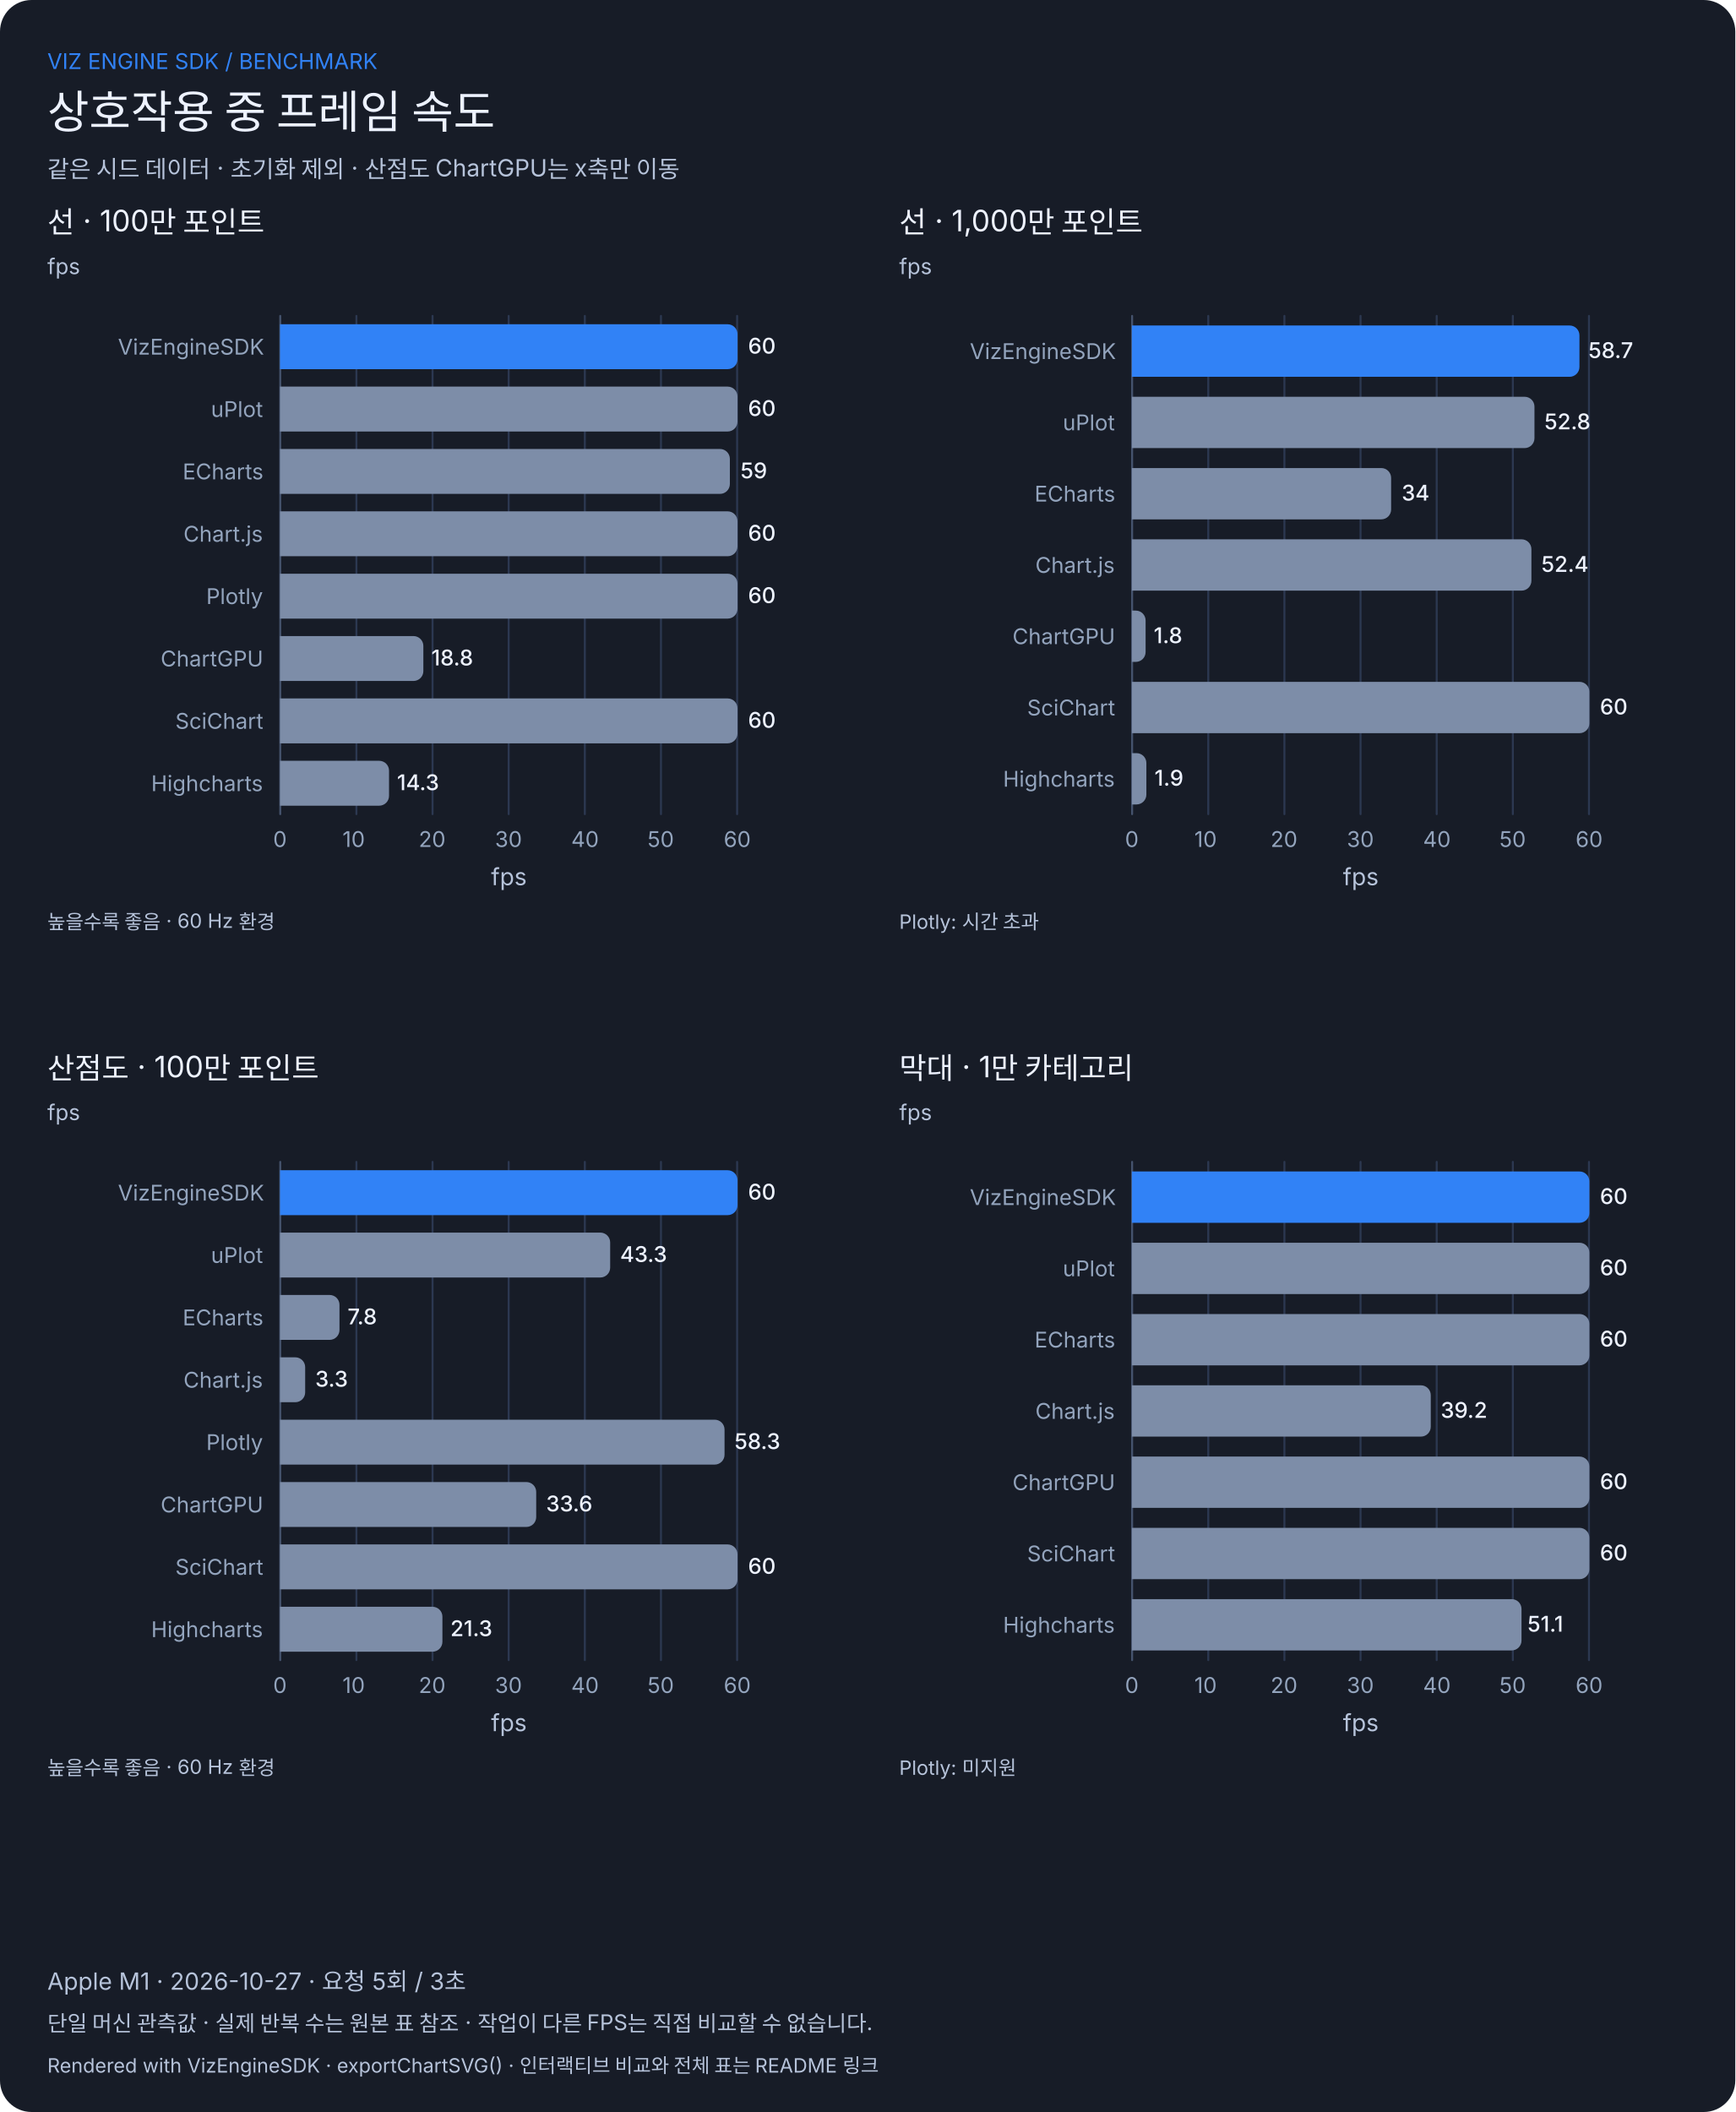
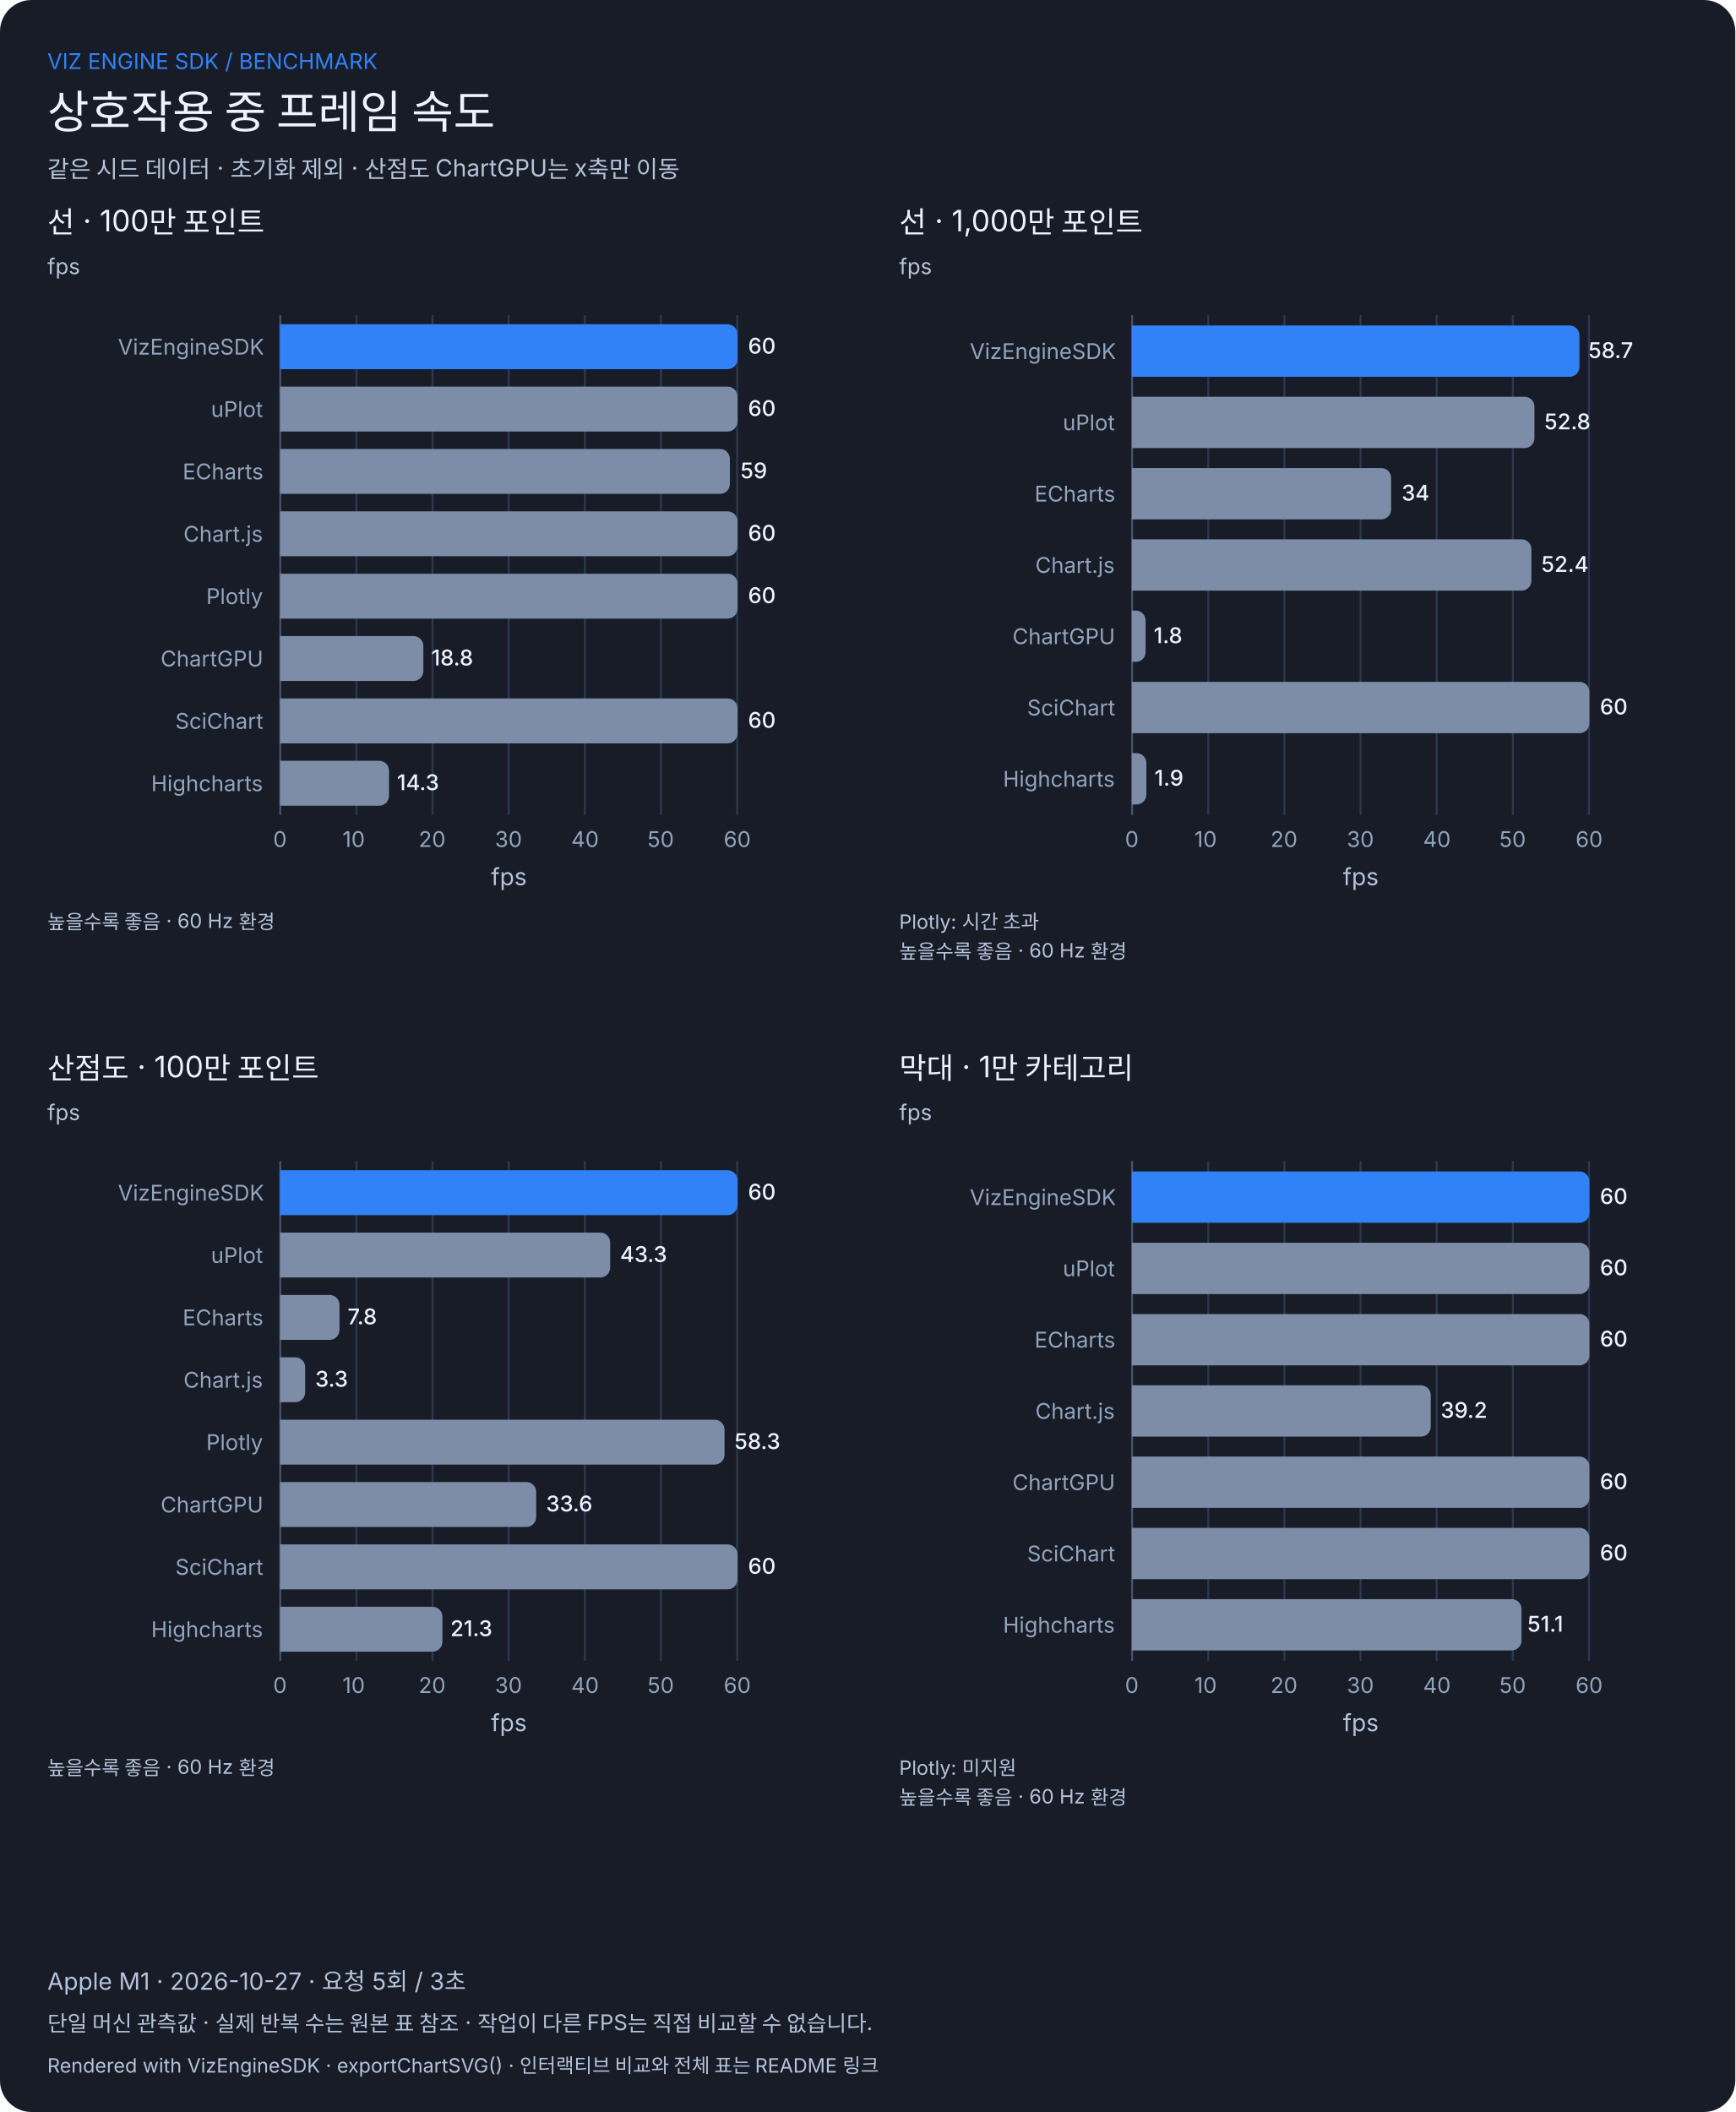
<svg xmlns="http://www.w3.org/2000/svg" width="880" height="1071" viewBox="0 0 880 1071" role="img" aria-labelledby="report-title report-desc">
  <rect width="100%" height="100%" rx="16" fill="#171c27" />
  <text x="24" y="35" font-family="system-ui, -apple-system, sans-serif" font-size="11" fill="#3182f6">VIZ ENGINE SDK / BENCHMARK</text>
  <text x="24" y="65" font-family="system-ui, -apple-system, sans-serif" font-size="23" fill="#edf2ff">상호작용 중 프레임 속도</text>
  <text x="24" y="90" font-family="system-ui, -apple-system, sans-serif" font-size="12" fill="#b6c3da">같은 시드 데이터 · 초기화 제외 · 산점도 ChartGPU는 x축만 이동</text>
  <text x="24" y="118" font-family="system-ui, -apple-system, sans-serif" font-size="15" fill="#edf2ff">선 · 100만 포인트</text>
  <text x="24" y="139" font-family="system-ui, -apple-system, sans-serif" font-size="11" fill="#b6c3da">fps</text>
  <svg x="24" y="148" width="416" height="305" viewBox="0 0 416 305">
    <rect data-layer="background" x="0" y="0" width="416" height="305" fill="rgba(23, 28, 39, 1)" />
    <g data-layer="grid">
      <path d="M156.74 12.19L156.74 264.85" fill="none" stroke="rgb(44,56,81)" stroke-width="1" stroke-linecap="round" stroke-linejoin="round" />
      <path d="M195.35 12.19L195.35 264.85" fill="none" stroke="rgb(44,56,81)" stroke-width="1" stroke-linecap="round" stroke-linejoin="round" />
      <path d="M233.96 12.19L233.96 264.85" fill="none" stroke="rgb(44,56,81)" stroke-width="1" stroke-linecap="round" stroke-linejoin="round" />
      <path d="M272.58 12.19L272.58 264.85" fill="none" stroke="rgb(44,56,81)" stroke-width="1" stroke-linecap="round" stroke-linejoin="round" />
      <path d="M311.19 12.19L311.19 264.85" fill="none" stroke="rgb(44,56,81)" stroke-width="1" stroke-linecap="round" stroke-linejoin="round" />
      <path d="M349.81 12.19L349.81 264.85" fill="none" stroke="rgb(44,56,81)" stroke-width="1" stroke-linecap="round" stroke-linejoin="round" />
      <path d="M118.12 12.19L118.12 264.85" fill="none" stroke="rgb(69,83,109)" stroke-width="1" stroke-linecap="round" stroke-linejoin="round" />
    </g>
    <g data-layer="plot">
      <g data-layer="bars">
        <path d="M118 16.43L118 39.2L345 39.2C347.76 39.2 350 36.96 350 34.2L350 21.43C350 18.67 347.76 16.43 345 16.43Z" fill="rgb(49,130,246)" />
        <path d="M118 48.05L118 70.82L345 70.82C347.76 70.82 350 68.58 350 65.82L350 53.05C350 50.29 347.76 48.05 345 48.05Z" fill="rgb(125,141,168)" />
        <path d="M118 79.68L118 102.45L341.13 102.45C343.89 102.45 346.13 100.21 346.13 97.45L346.13 84.68C346.13 81.92 343.89 79.68 341.13 79.68Z" fill="rgb(125,141,168)" />
        <path d="M118 111.3L118 134.07L345 134.07C347.76 134.07 350 131.83 350 129.07L350 116.3C350 113.54 347.76 111.3 345 111.3Z" fill="rgb(125,141,168)" />
        <path d="M118 142.93L118 165.7L345 165.7C347.76 165.7 350 163.46 350 160.7L350 147.93C350 145.17 347.76 142.93 345 142.93Z" fill="rgb(125,141,168)" />
        <path d="M118 174.55L118 197.32L185.69 197.32C188.45 197.32 190.69 195.08 190.69 192.32L190.69 179.55C190.69 176.79 188.45 174.55 185.69 174.55Z" fill="rgb(125,141,168)" />
        <path d="M118 206.18L118 228.95L345 228.95C347.76 228.95 350 226.71 350 223.95L350 211.18C350 208.42 347.76 206.18 345 206.18Z" fill="rgb(125,141,168)" />
        <path d="M118 237.8L118 260.57L168.29 260.57C171.05 260.57 173.29 258.33 173.29 255.57L173.29 242.8C173.29 240.04 171.05 237.8 168.29 237.8Z" fill="rgb(125,141,168)" />
      </g>
    </g>
    <g data-layer="overlay">
      <text x="225.02" y="296.5" dominant-baseline="central" text-anchor="start" font-family="system-ui, -apple-system, sans-serif" font-size="12px" fill="rgb(182, 195, 218)">fps</text>
      <text x="355.35" y="27.31" dominant-baseline="central" text-anchor="start" font-family="system-ui, -apple-system, sans-serif" font-size="11px" font-weight="500" fill="rgb(237, 242, 255)">60</text>
      <text x="355.35" y="58.94" dominant-baseline="central" text-anchor="start" font-family="system-ui, -apple-system, sans-serif" font-size="11px" font-weight="500" fill="rgb(237, 242, 255)">60</text>
      <text x="351.48" y="90.56" dominant-baseline="central" text-anchor="start" font-family="system-ui, -apple-system, sans-serif" font-size="11px" font-weight="500" fill="rgb(237, 242, 255)">59</text>
      <text x="355.35" y="122.19" dominant-baseline="central" text-anchor="start" font-family="system-ui, -apple-system, sans-serif" font-size="11px" font-weight="500" fill="rgb(237, 242, 255)">60</text>
      <text x="355.35" y="153.81" dominant-baseline="central" text-anchor="start" font-family="system-ui, -apple-system, sans-serif" font-size="11px" font-weight="500" fill="rgb(237, 242, 255)">60</text>
      <text x="194.71" y="185.44" dominant-baseline="central" text-anchor="start" font-family="system-ui, -apple-system, sans-serif" font-size="11px" font-weight="500" fill="rgb(237, 242, 255)">18.8</text>
      <text x="355.35" y="217.06" dominant-baseline="central" text-anchor="start" font-family="system-ui, -apple-system, sans-serif" font-size="11px" font-weight="500" fill="rgb(237, 242, 255)">60</text>
      <text x="177.3" y="248.69" dominant-baseline="central" text-anchor="start" font-family="system-ui, -apple-system, sans-serif" font-size="11px" font-weight="500" fill="rgb(237, 242, 255)">14.3</text>
      <text x="114.5" y="277.5" dominant-baseline="central" text-anchor="start" font-family="system-ui, -apple-system, sans-serif" font-size="11px" fill="rgb(147, 164, 189)">0</text>
      <text x="149.66" y="277.5" dominant-baseline="central" text-anchor="start" font-family="system-ui, -apple-system, sans-serif" font-size="11px" fill="rgb(147, 164, 189)">10</text>
      <text x="188.33" y="277.5" dominant-baseline="central" text-anchor="start" font-family="system-ui, -apple-system, sans-serif" font-size="11px" fill="rgb(147, 164, 189)">20</text>
      <text x="227" y="277.5" dominant-baseline="central" text-anchor="start" font-family="system-ui, -apple-system, sans-serif" font-size="11px" fill="rgb(147, 164, 189)">30</text>
      <text x="265.66" y="277.5" dominant-baseline="central" text-anchor="start" font-family="system-ui, -apple-system, sans-serif" font-size="11px" fill="rgb(147, 164, 189)">40</text>
      <text x="304.33" y="277.5" dominant-baseline="central" text-anchor="start" font-family="system-ui, -apple-system, sans-serif" font-size="11px" fill="rgb(147, 164, 189)">50</text>
      <text x="343" y="277.5" dominant-baseline="central" text-anchor="start" font-family="system-ui, -apple-system, sans-serif" font-size="11px" fill="rgb(147, 164, 189)">60</text>
      <text x="35.81" y="27.81" dominant-baseline="central" text-anchor="start" font-family="system-ui, -apple-system, sans-serif" font-size="11px" fill="rgb(147, 164, 189)">VizEngineSDK</text>
      <text x="82.98" y="59.44" dominant-baseline="central" text-anchor="start" font-family="system-ui, -apple-system, sans-serif" font-size="11px" fill="rgb(147, 164, 189)">uPlot</text>
      <text x="68.63" y="91.06" dominant-baseline="central" text-anchor="start" font-family="system-ui, -apple-system, sans-serif" font-size="11px" fill="rgb(147, 164, 189)">ECharts</text>
      <text x="69.03" y="122.69" dominant-baseline="central" text-anchor="start" font-family="system-ui, -apple-system, sans-serif" font-size="11px" fill="rgb(147, 164, 189)">Chart.js</text>
      <text x="80.58" y="154.31" dominant-baseline="central" text-anchor="start" font-family="system-ui, -apple-system, sans-serif" font-size="11px" fill="rgb(147, 164, 189)">Plotly</text>
      <text x="57.45" y="185.94" dominant-baseline="central" text-anchor="start" font-family="system-ui, -apple-system, sans-serif" font-size="11px" fill="rgb(147, 164, 189)">ChartGPU</text>
      <text x="64.89" y="217.56" dominant-baseline="central" text-anchor="start" font-family="system-ui, -apple-system, sans-serif" font-size="11px" fill="rgb(147, 164, 189)">SciChart</text>
      <text x="52.66" y="249.19" dominant-baseline="central" text-anchor="start" font-family="system-ui, -apple-system, sans-serif" font-size="11px" fill="rgb(147, 164, 189)">Highcharts</text>
    </g>
  </svg>
  <text x="24" y="471" font-family="system-ui, -apple-system, sans-serif" font-size="10" fill="#b6c3da">높을수록 좋음 · 60 Hz 환경</text>
  <text x="456" y="118" font-family="system-ui, -apple-system, sans-serif" font-size="15" fill="#edf2ff">선 · 1,000만 포인트</text>
  <text x="456" y="139" font-family="system-ui, -apple-system, sans-serif" font-size="11" fill="#b6c3da">fps</text>
  <svg x="456" y="148" width="416" height="305" viewBox="0 0 416 305">
    <rect data-layer="background" x="0" y="0" width="416" height="305" fill="rgba(23, 28, 39, 1)" />
    <g data-layer="grid">
      <path d="M156.74 12.19L156.74 264.85" fill="none" stroke="rgb(44,56,81)" stroke-width="1" stroke-linecap="round" stroke-linejoin="round" />
      <path d="M195.35 12.19L195.35 264.85" fill="none" stroke="rgb(44,56,81)" stroke-width="1" stroke-linecap="round" stroke-linejoin="round" />
      <path d="M233.96 12.19L233.96 264.85" fill="none" stroke="rgb(44,56,81)" stroke-width="1" stroke-linecap="round" stroke-linejoin="round" />
      <path d="M272.58 12.19L272.58 264.85" fill="none" stroke="rgb(44,56,81)" stroke-width="1" stroke-linecap="round" stroke-linejoin="round" />
      <path d="M311.19 12.19L311.19 264.85" fill="none" stroke="rgb(44,56,81)" stroke-width="1" stroke-linecap="round" stroke-linejoin="round" />
      <path d="M349.81 12.19L349.81 264.85" fill="none" stroke="rgb(44,56,81)" stroke-width="1" stroke-linecap="round" stroke-linejoin="round" />
      <path d="M118.12 12.19L118.12 264.85" fill="none" stroke="rgb(69,83,109)" stroke-width="1" stroke-linecap="round" stroke-linejoin="round" />
    </g>
    <g data-layer="plot">
      <g data-layer="bars">
        <path d="M118 17.06L118 43.08L339.97 43.08C342.73 43.08 344.97 40.84 344.97 38.08L344.97 22.06C344.97 19.3 342.73 17.06 339.97 17.06Z" fill="rgb(49,130,246)" />
        <path d="M118 53.2L118 79.23L317.16 79.23C319.92 79.23 322.16 76.99 322.16 74.23L322.16 58.2C322.16 55.44 319.92 53.2 317.16 53.2Z" fill="rgb(125,141,168)" />
        <path d="M118 89.35L118 115.37L244.47 115.37C247.23 115.37 249.47 113.13 249.47 110.37L249.47 94.35C249.47 91.58 247.23 89.35 244.47 89.35Z" fill="rgb(125,141,168)" />
        <path d="M118 125.49L118 151.51L315.61 151.51C318.37 151.51 320.61 149.27 320.61 146.51L320.61 130.49C320.61 127.73 318.37 125.49 315.61 125.49Z" fill="rgb(125,141,168)" />
        <path d="M118 161.63L118 187.65L119.96 187.65C122.72 187.65 124.96 185.42 124.96 182.65L124.96 166.63C124.96 163.87 122.72 161.63 119.96 161.63Z" fill="rgb(125,141,168)" />
        <path d="M118 197.77L118 223.8L345 223.8C347.76 223.8 350 221.56 350 218.8L350 202.77C350 200.01 347.76 197.77 345 197.77Z" fill="rgb(125,141,168)" />
        <path d="M118 233.92L118 259.94L120.35 259.94C123.11 259.94 125.35 257.7 125.35 254.94L125.35 238.92C125.35 236.16 123.11 233.92 120.35 233.92Z" fill="rgb(125,141,168)" />
      </g>
    </g>
    <g data-layer="overlay">
      <text x="225.02" y="296.5" dominant-baseline="central" text-anchor="start" font-family="system-ui, -apple-system, sans-serif" font-size="12px" fill="rgb(182, 195, 218)">fps</text>
      <text x="349.49" y="29.56" dominant-baseline="central" text-anchor="start" font-family="system-ui, -apple-system, sans-serif" font-size="11px" font-weight="500" fill="rgb(237, 242, 255)">58.7</text>
      <text x="327.18" y="65.7" dominant-baseline="central" text-anchor="start" font-family="system-ui, -apple-system, sans-serif" font-size="11px" font-weight="500" fill="rgb(237, 242, 255)">52.8</text>
      <text x="254.8" y="101.84" dominant-baseline="central" text-anchor="start" font-family="system-ui, -apple-system, sans-serif" font-size="11px" font-weight="500" fill="rgb(237, 242, 255)">34</text>
      <text x="325.63" y="138" dominant-baseline="central" text-anchor="start" font-family="system-ui, -apple-system, sans-serif" font-size="11px" font-weight="500" fill="rgb(237, 242, 255)">52.4</text>
      <text x="129.05" y="174.14" dominant-baseline="central" text-anchor="start" font-family="system-ui, -apple-system, sans-serif" font-size="11px" font-weight="500" fill="rgb(237, 242, 255)">1.8</text>
      <text x="355.35" y="210.28" dominant-baseline="central" text-anchor="start" font-family="system-ui, -apple-system, sans-serif" font-size="11px" font-weight="500" fill="rgb(237, 242, 255)">60</text>
      <text x="129.44" y="246.42" dominant-baseline="central" text-anchor="start" font-family="system-ui, -apple-system, sans-serif" font-size="11px" font-weight="500" fill="rgb(237, 242, 255)">1.9</text>
      <text x="114.5" y="277.5" dominant-baseline="central" text-anchor="start" font-family="system-ui, -apple-system, sans-serif" font-size="11px" fill="rgb(147, 164, 189)">0</text>
      <text x="149.66" y="277.5" dominant-baseline="central" text-anchor="start" font-family="system-ui, -apple-system, sans-serif" font-size="11px" fill="rgb(147, 164, 189)">10</text>
      <text x="188.33" y="277.5" dominant-baseline="central" text-anchor="start" font-family="system-ui, -apple-system, sans-serif" font-size="11px" fill="rgb(147, 164, 189)">20</text>
      <text x="227" y="277.5" dominant-baseline="central" text-anchor="start" font-family="system-ui, -apple-system, sans-serif" font-size="11px" fill="rgb(147, 164, 189)">30</text>
      <text x="265.66" y="277.5" dominant-baseline="central" text-anchor="start" font-family="system-ui, -apple-system, sans-serif" font-size="11px" fill="rgb(147, 164, 189)">40</text>
      <text x="304.33" y="277.5" dominant-baseline="central" text-anchor="start" font-family="system-ui, -apple-system, sans-serif" font-size="11px" fill="rgb(147, 164, 189)">50</text>
      <text x="343" y="277.5" dominant-baseline="central" text-anchor="start" font-family="system-ui, -apple-system, sans-serif" font-size="11px" fill="rgb(147, 164, 189)">60</text>
      <text x="35.81" y="30.06" dominant-baseline="central" text-anchor="start" font-family="system-ui, -apple-system, sans-serif" font-size="11px" fill="rgb(147, 164, 189)">VizEngineSDK</text>
      <text x="82.98" y="66.2" dominant-baseline="central" text-anchor="start" font-family="system-ui, -apple-system, sans-serif" font-size="11px" fill="rgb(147, 164, 189)">uPlot</text>
      <text x="68.63" y="102.34" dominant-baseline="central" text-anchor="start" font-family="system-ui, -apple-system, sans-serif" font-size="11px" fill="rgb(147, 164, 189)">ECharts</text>
      <text x="69.03" y="138.5" dominant-baseline="central" text-anchor="start" font-family="system-ui, -apple-system, sans-serif" font-size="11px" fill="rgb(147, 164, 189)">Chart.js</text>
      <text x="57.45" y="174.64" dominant-baseline="central" text-anchor="start" font-family="system-ui, -apple-system, sans-serif" font-size="11px" fill="rgb(147, 164, 189)">ChartGPU</text>
      <text x="64.89" y="210.78" dominant-baseline="central" text-anchor="start" font-family="system-ui, -apple-system, sans-serif" font-size="11px" fill="rgb(147, 164, 189)">SciChart</text>
      <text x="52.66" y="246.92" dominant-baseline="central" text-anchor="start" font-family="system-ui, -apple-system, sans-serif" font-size="11px" fill="rgb(147, 164, 189)">Highcharts</text>
    </g>
  </svg>
  <text x="456" y="471" font-family="system-ui, -apple-system, sans-serif" font-size="10" fill="#b6c3da">Plotly: 시간 초과</text>
+   <text x="456" y="486" font-family="system-ui, -apple-system, sans-serif" font-size="10" fill="#b6c3da">높을수록 좋음 · 60 Hz 환경</text>
  <text x="24" y="547" font-family="system-ui, -apple-system, sans-serif" font-size="15" fill="#edf2ff">산점도 · 100만 포인트</text>
  <text x="24" y="568" font-family="system-ui, -apple-system, sans-serif" font-size="11" fill="#b6c3da">fps</text>
  <svg x="24" y="577" width="416" height="305" viewBox="0 0 416 305">
    <rect data-layer="background" x="0" y="0" width="416" height="305" fill="rgba(23, 28, 39, 1)" />
    <g data-layer="grid">
      <path d="M156.74 12.19L156.74 264.85" fill="none" stroke="rgb(44,56,81)" stroke-width="1" stroke-linecap="round" stroke-linejoin="round" />
      <path d="M195.35 12.19L195.35 264.85" fill="none" stroke="rgb(44,56,81)" stroke-width="1" stroke-linecap="round" stroke-linejoin="round" />
      <path d="M233.96 12.19L233.96 264.85" fill="none" stroke="rgb(44,56,81)" stroke-width="1" stroke-linecap="round" stroke-linejoin="round" />
      <path d="M272.58 12.19L272.58 264.85" fill="none" stroke="rgb(44,56,81)" stroke-width="1" stroke-linecap="round" stroke-linejoin="round" />
      <path d="M311.19 12.19L311.19 264.85" fill="none" stroke="rgb(44,56,81)" stroke-width="1" stroke-linecap="round" stroke-linejoin="round" />
      <path d="M349.81 12.19L349.81 264.85" fill="none" stroke="rgb(44,56,81)" stroke-width="1" stroke-linecap="round" stroke-linejoin="round" />
      <path d="M118.12 12.19L118.12 264.85" fill="none" stroke="rgb(69,83,109)" stroke-width="1" stroke-linecap="round" stroke-linejoin="round" />
    </g>
    <g data-layer="plot">
      <g data-layer="bars">
        <path d="M118 16.43L118 39.2L345 39.2C347.76 39.2 350 36.96 350 34.2L350 21.43C350 18.67 347.76 16.43 345 16.43Z" fill="rgb(49,130,246)" />
        <path d="M118 48.05L118 70.82L280.43 70.82C283.19 70.82 285.43 68.58 285.43 65.82L285.43 53.05C285.43 50.29 283.19 48.05 280.43 48.05Z" fill="rgb(125,141,168)" />
        <path d="M118 79.68L118 102.45L143.16 102.45C145.92 102.45 148.16 100.21 148.16 97.45L148.16 84.68C148.16 81.92 145.92 79.68 143.16 79.68Z" fill="rgb(125,141,168)" />
        <path d="M118 111.3L118 134.07L125.76 134.07C128.52 134.07 130.76 131.83 130.76 129.07L130.76 116.3C130.76 113.54 128.52 111.3 125.76 111.3Z" fill="rgb(125,141,168)" />
        <path d="M118 142.93L118 165.7L338.43 165.7C341.19 165.7 343.43 163.46 343.43 160.7L343.43 147.93C343.43 145.17 341.19 142.93 338.43 142.93Z" fill="rgb(125,141,168)" />
        <path d="M118 174.55L118 197.32L242.92 197.32C245.68 197.32 247.92 195.08 247.92 192.32L247.92 179.55C247.92 176.79 245.68 174.55 242.92 174.55Z" fill="rgb(125,141,168)" />
        <path d="M118 206.18L118 228.95L345 228.95C347.76 228.95 350 226.71 350 223.95L350 211.18C350 208.42 347.76 206.18 345 206.18Z" fill="rgb(125,141,168)" />
        <path d="M118 237.8L118 260.57L195.36 260.57C198.12 260.57 200.36 258.33 200.36 255.57L200.36 242.8C200.36 240.04 198.12 237.8 195.36 237.8Z" fill="rgb(125,141,168)" />
      </g>
    </g>
    <g data-layer="overlay">
      <text x="225.02" y="296.5" dominant-baseline="central" text-anchor="start" font-family="system-ui, -apple-system, sans-serif" font-size="12px" fill="rgb(182, 195, 218)">fps</text>
      <text x="355.35" y="27.31" dominant-baseline="central" text-anchor="start" font-family="system-ui, -apple-system, sans-serif" font-size="11px" font-weight="500" fill="rgb(237, 242, 255)">60</text>
      <text x="290.45" y="58.94" dominant-baseline="central" text-anchor="start" font-family="system-ui, -apple-system, sans-serif" font-size="11px" font-weight="500" fill="rgb(237, 242, 255)">43.3</text>
      <text x="152.25" y="90.56" dominant-baseline="central" text-anchor="start" font-family="system-ui, -apple-system, sans-serif" font-size="11px" font-weight="500" fill="rgb(237, 242, 255)">7.8</text>
      <text x="135.84" y="122.19" dominant-baseline="central" text-anchor="start" font-family="system-ui, -apple-system, sans-serif" font-size="11px" font-weight="500" fill="rgb(237, 242, 255)">3.3</text>
      <text x="348.45" y="153.81" dominant-baseline="central" text-anchor="start" font-family="system-ui, -apple-system, sans-serif" font-size="11px" font-weight="500" fill="rgb(237, 242, 255)">58.3</text>
      <text x="252.93" y="185.44" dominant-baseline="central" text-anchor="start" font-family="system-ui, -apple-system, sans-serif" font-size="11px" font-weight="500" fill="rgb(237, 242, 255)">33.6</text>
      <text x="355.35" y="217.06" dominant-baseline="central" text-anchor="start" font-family="system-ui, -apple-system, sans-serif" font-size="11px" font-weight="500" fill="rgb(237, 242, 255)">60</text>
      <text x="204.38" y="248.69" dominant-baseline="central" text-anchor="start" font-family="system-ui, -apple-system, sans-serif" font-size="11px" font-weight="500" fill="rgb(237, 242, 255)">21.3</text>
      <text x="114.5" y="277.5" dominant-baseline="central" text-anchor="start" font-family="system-ui, -apple-system, sans-serif" font-size="11px" fill="rgb(147, 164, 189)">0</text>
      <text x="149.66" y="277.5" dominant-baseline="central" text-anchor="start" font-family="system-ui, -apple-system, sans-serif" font-size="11px" fill="rgb(147, 164, 189)">10</text>
      <text x="188.33" y="277.5" dominant-baseline="central" text-anchor="start" font-family="system-ui, -apple-system, sans-serif" font-size="11px" fill="rgb(147, 164, 189)">20</text>
      <text x="227" y="277.5" dominant-baseline="central" text-anchor="start" font-family="system-ui, -apple-system, sans-serif" font-size="11px" fill="rgb(147, 164, 189)">30</text>
      <text x="265.66" y="277.5" dominant-baseline="central" text-anchor="start" font-family="system-ui, -apple-system, sans-serif" font-size="11px" fill="rgb(147, 164, 189)">40</text>
      <text x="304.33" y="277.5" dominant-baseline="central" text-anchor="start" font-family="system-ui, -apple-system, sans-serif" font-size="11px" fill="rgb(147, 164, 189)">50</text>
      <text x="343" y="277.5" dominant-baseline="central" text-anchor="start" font-family="system-ui, -apple-system, sans-serif" font-size="11px" fill="rgb(147, 164, 189)">60</text>
      <text x="35.81" y="27.81" dominant-baseline="central" text-anchor="start" font-family="system-ui, -apple-system, sans-serif" font-size="11px" fill="rgb(147, 164, 189)">VizEngineSDK</text>
      <text x="82.98" y="59.44" dominant-baseline="central" text-anchor="start" font-family="system-ui, -apple-system, sans-serif" font-size="11px" fill="rgb(147, 164, 189)">uPlot</text>
      <text x="68.63" y="91.06" dominant-baseline="central" text-anchor="start" font-family="system-ui, -apple-system, sans-serif" font-size="11px" fill="rgb(147, 164, 189)">ECharts</text>
      <text x="69.03" y="122.69" dominant-baseline="central" text-anchor="start" font-family="system-ui, -apple-system, sans-serif" font-size="11px" fill="rgb(147, 164, 189)">Chart.js</text>
      <text x="80.58" y="154.31" dominant-baseline="central" text-anchor="start" font-family="system-ui, -apple-system, sans-serif" font-size="11px" fill="rgb(147, 164, 189)">Plotly</text>
      <text x="57.45" y="185.94" dominant-baseline="central" text-anchor="start" font-family="system-ui, -apple-system, sans-serif" font-size="11px" fill="rgb(147, 164, 189)">ChartGPU</text>
      <text x="64.89" y="217.56" dominant-baseline="central" text-anchor="start" font-family="system-ui, -apple-system, sans-serif" font-size="11px" fill="rgb(147, 164, 189)">SciChart</text>
      <text x="52.66" y="249.19" dominant-baseline="central" text-anchor="start" font-family="system-ui, -apple-system, sans-serif" font-size="11px" fill="rgb(147, 164, 189)">Highcharts</text>
    </g>
  </svg>
  <text x="24" y="900" font-family="system-ui, -apple-system, sans-serif" font-size="10" fill="#b6c3da">높을수록 좋음 · 60 Hz 환경</text>
  <text x="456" y="547" font-family="system-ui, -apple-system, sans-serif" font-size="15" fill="#edf2ff">막대 · 1만 카테고리</text>
  <text x="456" y="568" font-family="system-ui, -apple-system, sans-serif" font-size="11" fill="#b6c3da">fps</text>
  <svg x="456" y="577" width="416" height="305" viewBox="0 0 416 305">
    <rect data-layer="background" x="0" y="0" width="416" height="305" fill="rgba(23, 28, 39, 1)" />
    <g data-layer="grid">
      <path d="M156.74 12.19L156.74 264.85" fill="none" stroke="rgb(44,56,81)" stroke-width="1" stroke-linecap="round" stroke-linejoin="round" />
      <path d="M195.35 12.19L195.35 264.85" fill="none" stroke="rgb(44,56,81)" stroke-width="1" stroke-linecap="round" stroke-linejoin="round" />
      <path d="M233.96 12.19L233.96 264.85" fill="none" stroke="rgb(44,56,81)" stroke-width="1" stroke-linecap="round" stroke-linejoin="round" />
      <path d="M272.58 12.19L272.58 264.85" fill="none" stroke="rgb(44,56,81)" stroke-width="1" stroke-linecap="round" stroke-linejoin="round" />
      <path d="M311.19 12.19L311.19 264.85" fill="none" stroke="rgb(44,56,81)" stroke-width="1" stroke-linecap="round" stroke-linejoin="round" />
      <path d="M349.81 12.19L349.81 264.85" fill="none" stroke="rgb(44,56,81)" stroke-width="1" stroke-linecap="round" stroke-linejoin="round" />
      <path d="M118.12 12.19L118.12 264.85" fill="none" stroke="rgb(69,83,109)" stroke-width="1" stroke-linecap="round" stroke-linejoin="round" />
    </g>
    <g data-layer="plot">
      <g data-layer="bars">
        <path d="M118 17.06L118 43.08L345 43.08C347.76 43.08 350 40.84 350 38.08L350 22.06C350 19.3 347.76 17.06 345 17.06Z" fill="rgb(49,130,246)" />
        <path d="M118 53.2L118 79.23L345 79.23C347.76 79.23 350 76.99 350 74.23L350 58.2C350 55.44 347.76 53.2 345 53.2Z" fill="rgb(125,141,168)" />
        <path d="M118 89.35L118 115.37L345 115.37C347.76 115.37 350 113.13 350 110.37L350 94.35C350 91.58 347.76 89.35 345 89.35Z" fill="rgb(125,141,168)" />
        <path d="M118 125.49L118 151.51L264.57 151.51C267.33 151.51 269.57 149.27 269.57 146.51L269.57 130.49C269.57 127.73 267.33 125.49 264.57 125.49Z" fill="rgb(125,141,168)" />
        <path d="M118 161.63L118 187.65L345 187.65C347.76 187.65 350 185.42 350 182.65L350 166.63C350 163.87 347.76 161.63 345 161.63Z" fill="rgb(125,141,168)" />
        <path d="M118 197.77L118 223.8L345 223.8C347.76 223.8 350 221.56 350 218.8L350 202.77C350 200.01 347.76 197.77 345 197.77Z" fill="rgb(125,141,168)" />
        <path d="M118 233.92L118 259.94L310.59 259.94C313.35 259.94 315.59 257.7 315.59 254.94L315.59 238.92C315.59 236.16 313.35 233.92 310.59 233.92Z" fill="rgb(125,141,168)" />
      </g>
    </g>
    <g data-layer="overlay">
      <text x="225.02" y="296.5" dominant-baseline="central" text-anchor="start" font-family="system-ui, -apple-system, sans-serif" font-size="12px" fill="rgb(182, 195, 218)">fps</text>
      <text x="355.35" y="29.56" dominant-baseline="central" text-anchor="start" font-family="system-ui, -apple-system, sans-serif" font-size="11px" font-weight="500" fill="rgb(237, 242, 255)">60</text>
      <text x="355.35" y="65.7" dominant-baseline="central" text-anchor="start" font-family="system-ui, -apple-system, sans-serif" font-size="11px" font-weight="500" fill="rgb(237, 242, 255)">60</text>
      <text x="355.35" y="101.84" dominant-baseline="central" text-anchor="start" font-family="system-ui, -apple-system, sans-serif" font-size="11px" font-weight="500" fill="rgb(237, 242, 255)">60</text>
      <text x="274.59" y="138" dominant-baseline="central" text-anchor="start" font-family="system-ui, -apple-system, sans-serif" font-size="11px" font-weight="500" fill="rgb(237, 242, 255)">39.2</text>
      <text x="355.35" y="174.14" dominant-baseline="central" text-anchor="start" font-family="system-ui, -apple-system, sans-serif" font-size="11px" font-weight="500" fill="rgb(237, 242, 255)">60</text>
      <text x="355.35" y="210.28" dominant-baseline="central" text-anchor="start" font-family="system-ui, -apple-system, sans-serif" font-size="11px" font-weight="500" fill="rgb(237, 242, 255)">60</text>
      <text x="318.6" y="246.42" dominant-baseline="central" text-anchor="start" font-family="system-ui, -apple-system, sans-serif" font-size="11px" font-weight="500" fill="rgb(237, 242, 255)">51.1</text>
      <text x="114.5" y="277.5" dominant-baseline="central" text-anchor="start" font-family="system-ui, -apple-system, sans-serif" font-size="11px" fill="rgb(147, 164, 189)">0</text>
      <text x="149.66" y="277.5" dominant-baseline="central" text-anchor="start" font-family="system-ui, -apple-system, sans-serif" font-size="11px" fill="rgb(147, 164, 189)">10</text>
      <text x="188.33" y="277.5" dominant-baseline="central" text-anchor="start" font-family="system-ui, -apple-system, sans-serif" font-size="11px" fill="rgb(147, 164, 189)">20</text>
      <text x="227" y="277.5" dominant-baseline="central" text-anchor="start" font-family="system-ui, -apple-system, sans-serif" font-size="11px" fill="rgb(147, 164, 189)">30</text>
      <text x="265.66" y="277.5" dominant-baseline="central" text-anchor="start" font-family="system-ui, -apple-system, sans-serif" font-size="11px" fill="rgb(147, 164, 189)">40</text>
      <text x="304.33" y="277.5" dominant-baseline="central" text-anchor="start" font-family="system-ui, -apple-system, sans-serif" font-size="11px" fill="rgb(147, 164, 189)">50</text>
      <text x="343" y="277.5" dominant-baseline="central" text-anchor="start" font-family="system-ui, -apple-system, sans-serif" font-size="11px" fill="rgb(147, 164, 189)">60</text>
      <text x="35.81" y="30.06" dominant-baseline="central" text-anchor="start" font-family="system-ui, -apple-system, sans-serif" font-size="11px" fill="rgb(147, 164, 189)">VizEngineSDK</text>
      <text x="82.98" y="66.2" dominant-baseline="central" text-anchor="start" font-family="system-ui, -apple-system, sans-serif" font-size="11px" fill="rgb(147, 164, 189)">uPlot</text>
      <text x="68.63" y="102.34" dominant-baseline="central" text-anchor="start" font-family="system-ui, -apple-system, sans-serif" font-size="11px" fill="rgb(147, 164, 189)">ECharts</text>
      <text x="69.03" y="138.5" dominant-baseline="central" text-anchor="start" font-family="system-ui, -apple-system, sans-serif" font-size="11px" fill="rgb(147, 164, 189)">Chart.js</text>
      <text x="57.45" y="174.64" dominant-baseline="central" text-anchor="start" font-family="system-ui, -apple-system, sans-serif" font-size="11px" fill="rgb(147, 164, 189)">ChartGPU</text>
      <text x="64.89" y="210.78" dominant-baseline="central" text-anchor="start" font-family="system-ui, -apple-system, sans-serif" font-size="11px" fill="rgb(147, 164, 189)">SciChart</text>
      <text x="52.66" y="246.92" dominant-baseline="central" text-anchor="start" font-family="system-ui, -apple-system, sans-serif" font-size="11px" fill="rgb(147, 164, 189)">Highcharts</text>
    </g>
  </svg>
  <text x="456" y="900" font-family="system-ui, -apple-system, sans-serif" font-size="10" fill="#b6c3da">Plotly: 미지원</text>
+   <text x="456" y="915" font-family="system-ui, -apple-system, sans-serif" font-size="10" fill="#b6c3da">높을수록 좋음 · 60 Hz 환경</text>
  <text x="24" y="1009" font-family="system-ui, -apple-system, sans-serif" font-size="12" fill="#b6c3da">Apple M1 · 2026-10-27 · 요청 5회 / 3초</text>
  <text x="24" y="1030" font-family="system-ui, -apple-system, sans-serif" font-size="11" fill="#b6c3da">단일 머신 관측값 · 실제 반복 수는 원본 표 참조 · 작업이 다른 FPS는 직접 비교할 수 없습니다.</text>
  <text x="24" y="1051" font-family="system-ui, -apple-system, sans-serif" font-size="10" fill="#b6c3da">Rendered with VizEngineSDK · exportChartSVG() · 인터랙티브 비교와 전체 표는 README 링크</text>
</svg>
